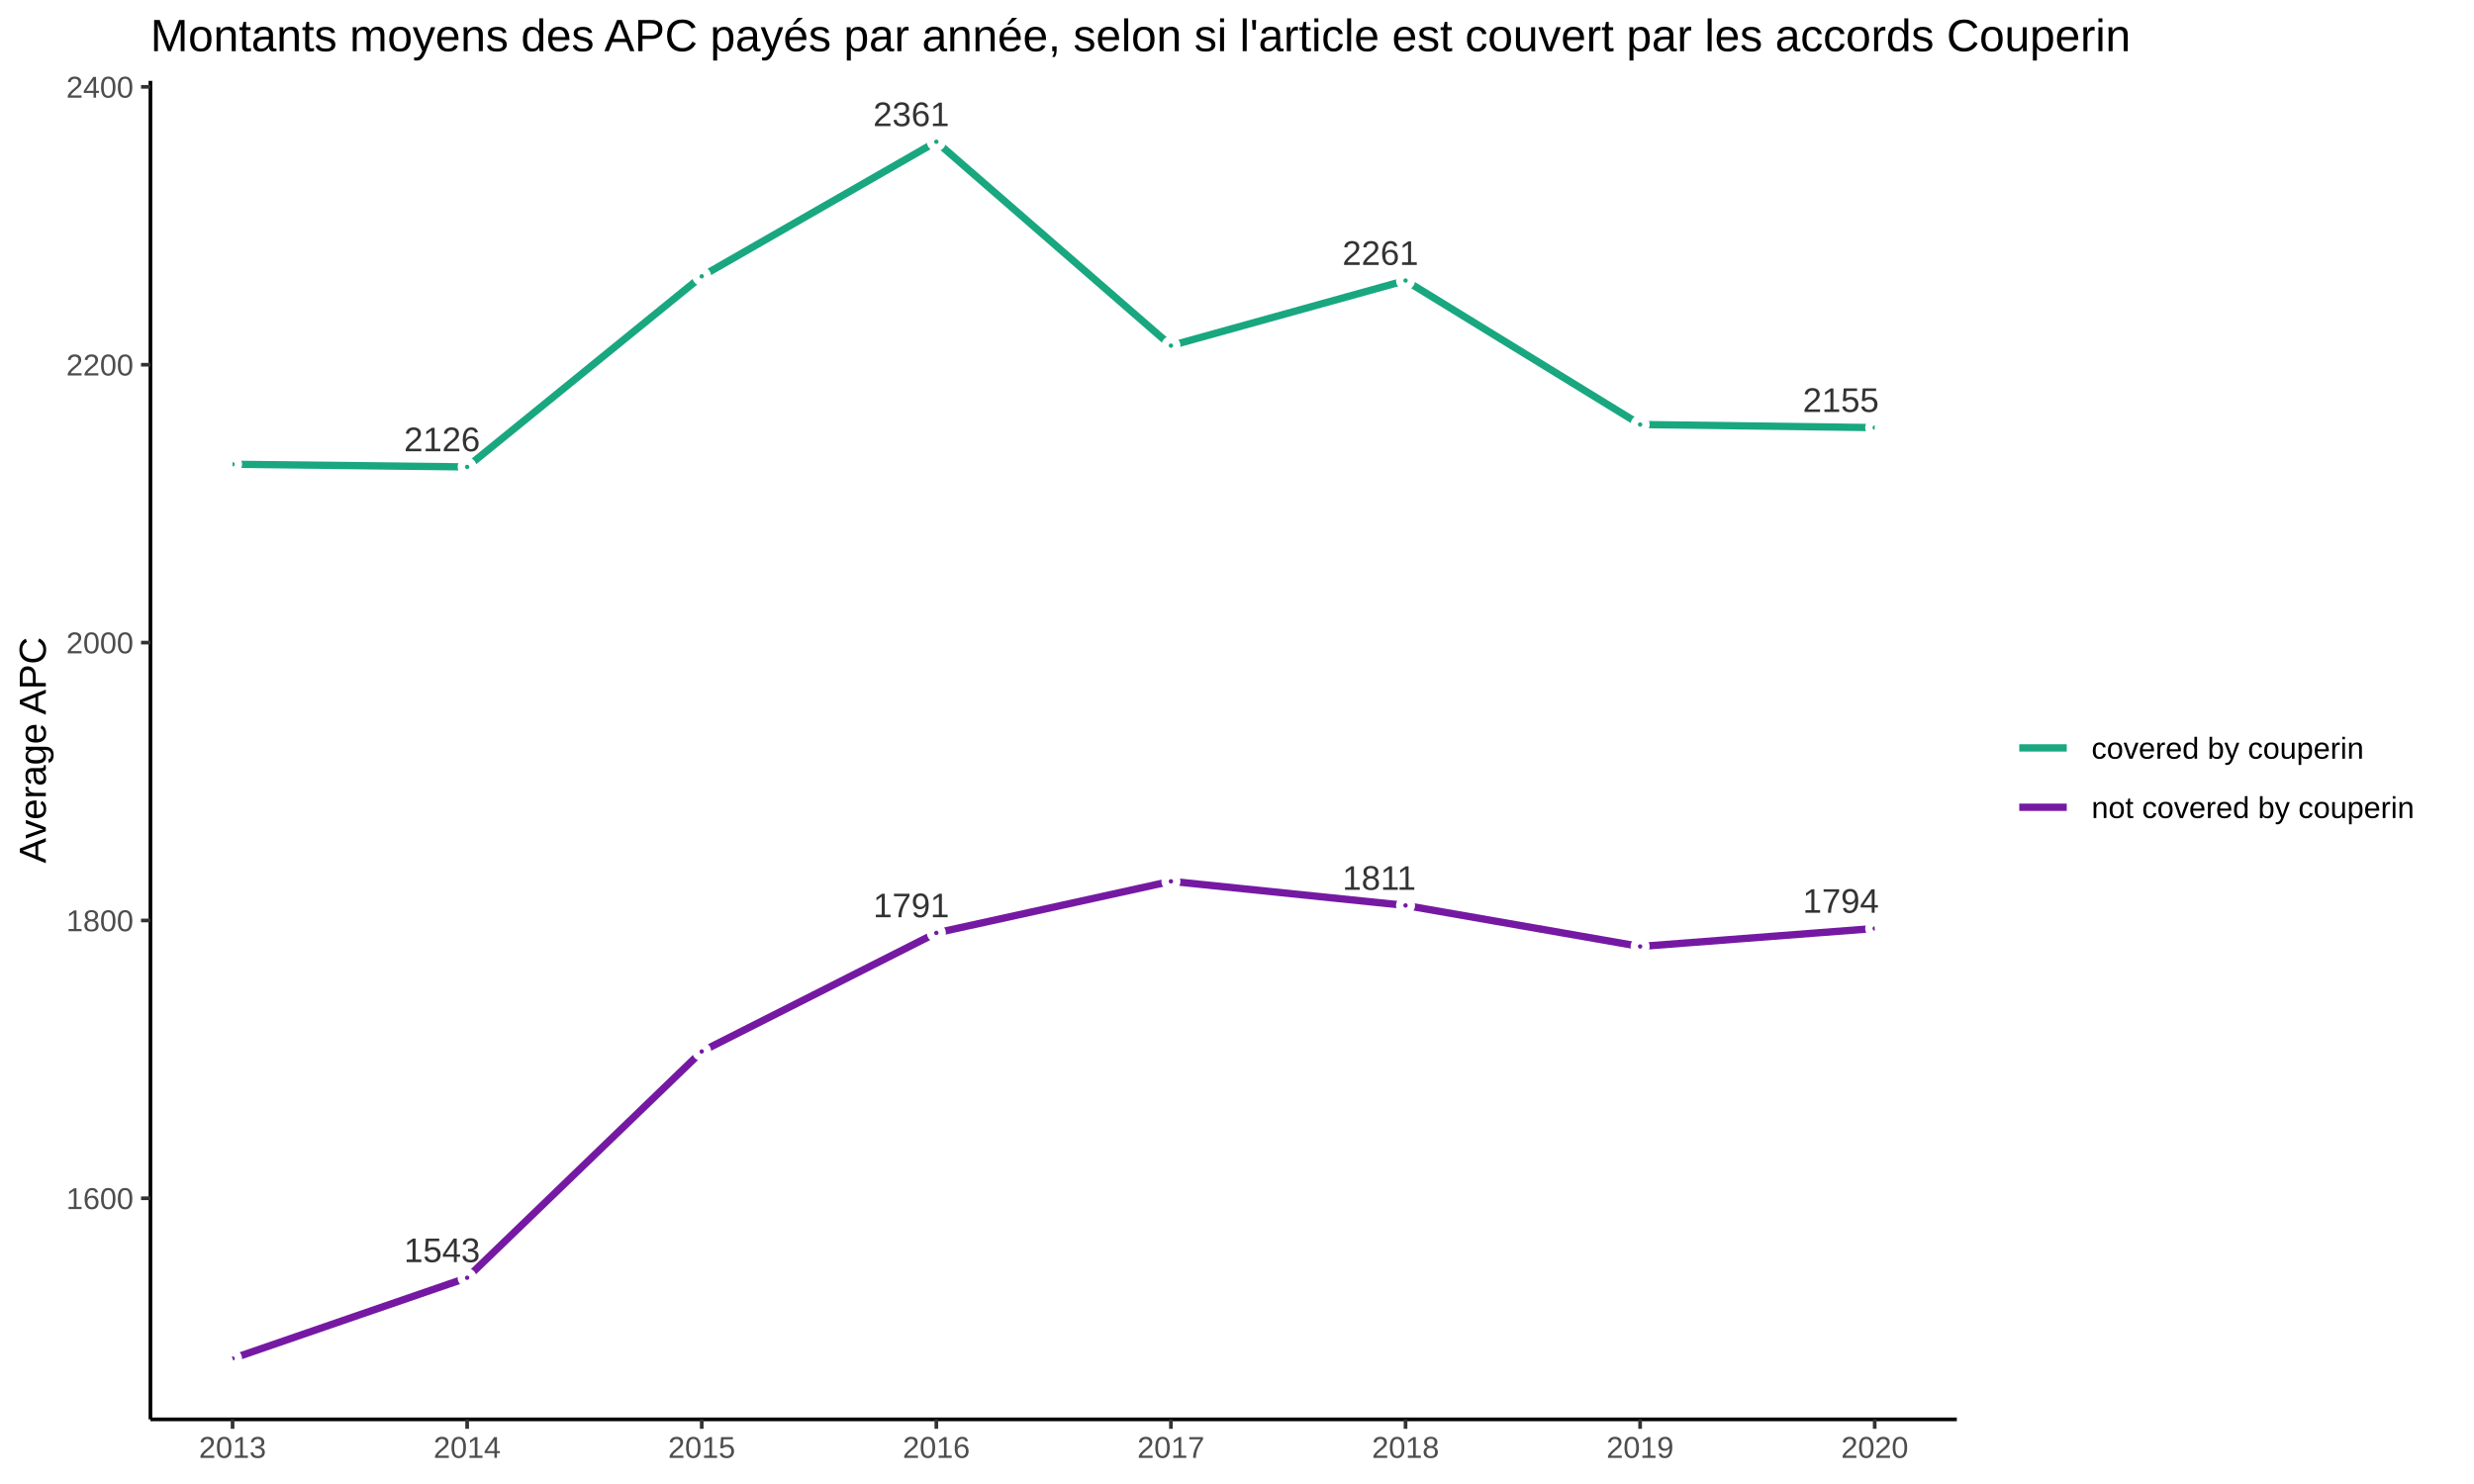
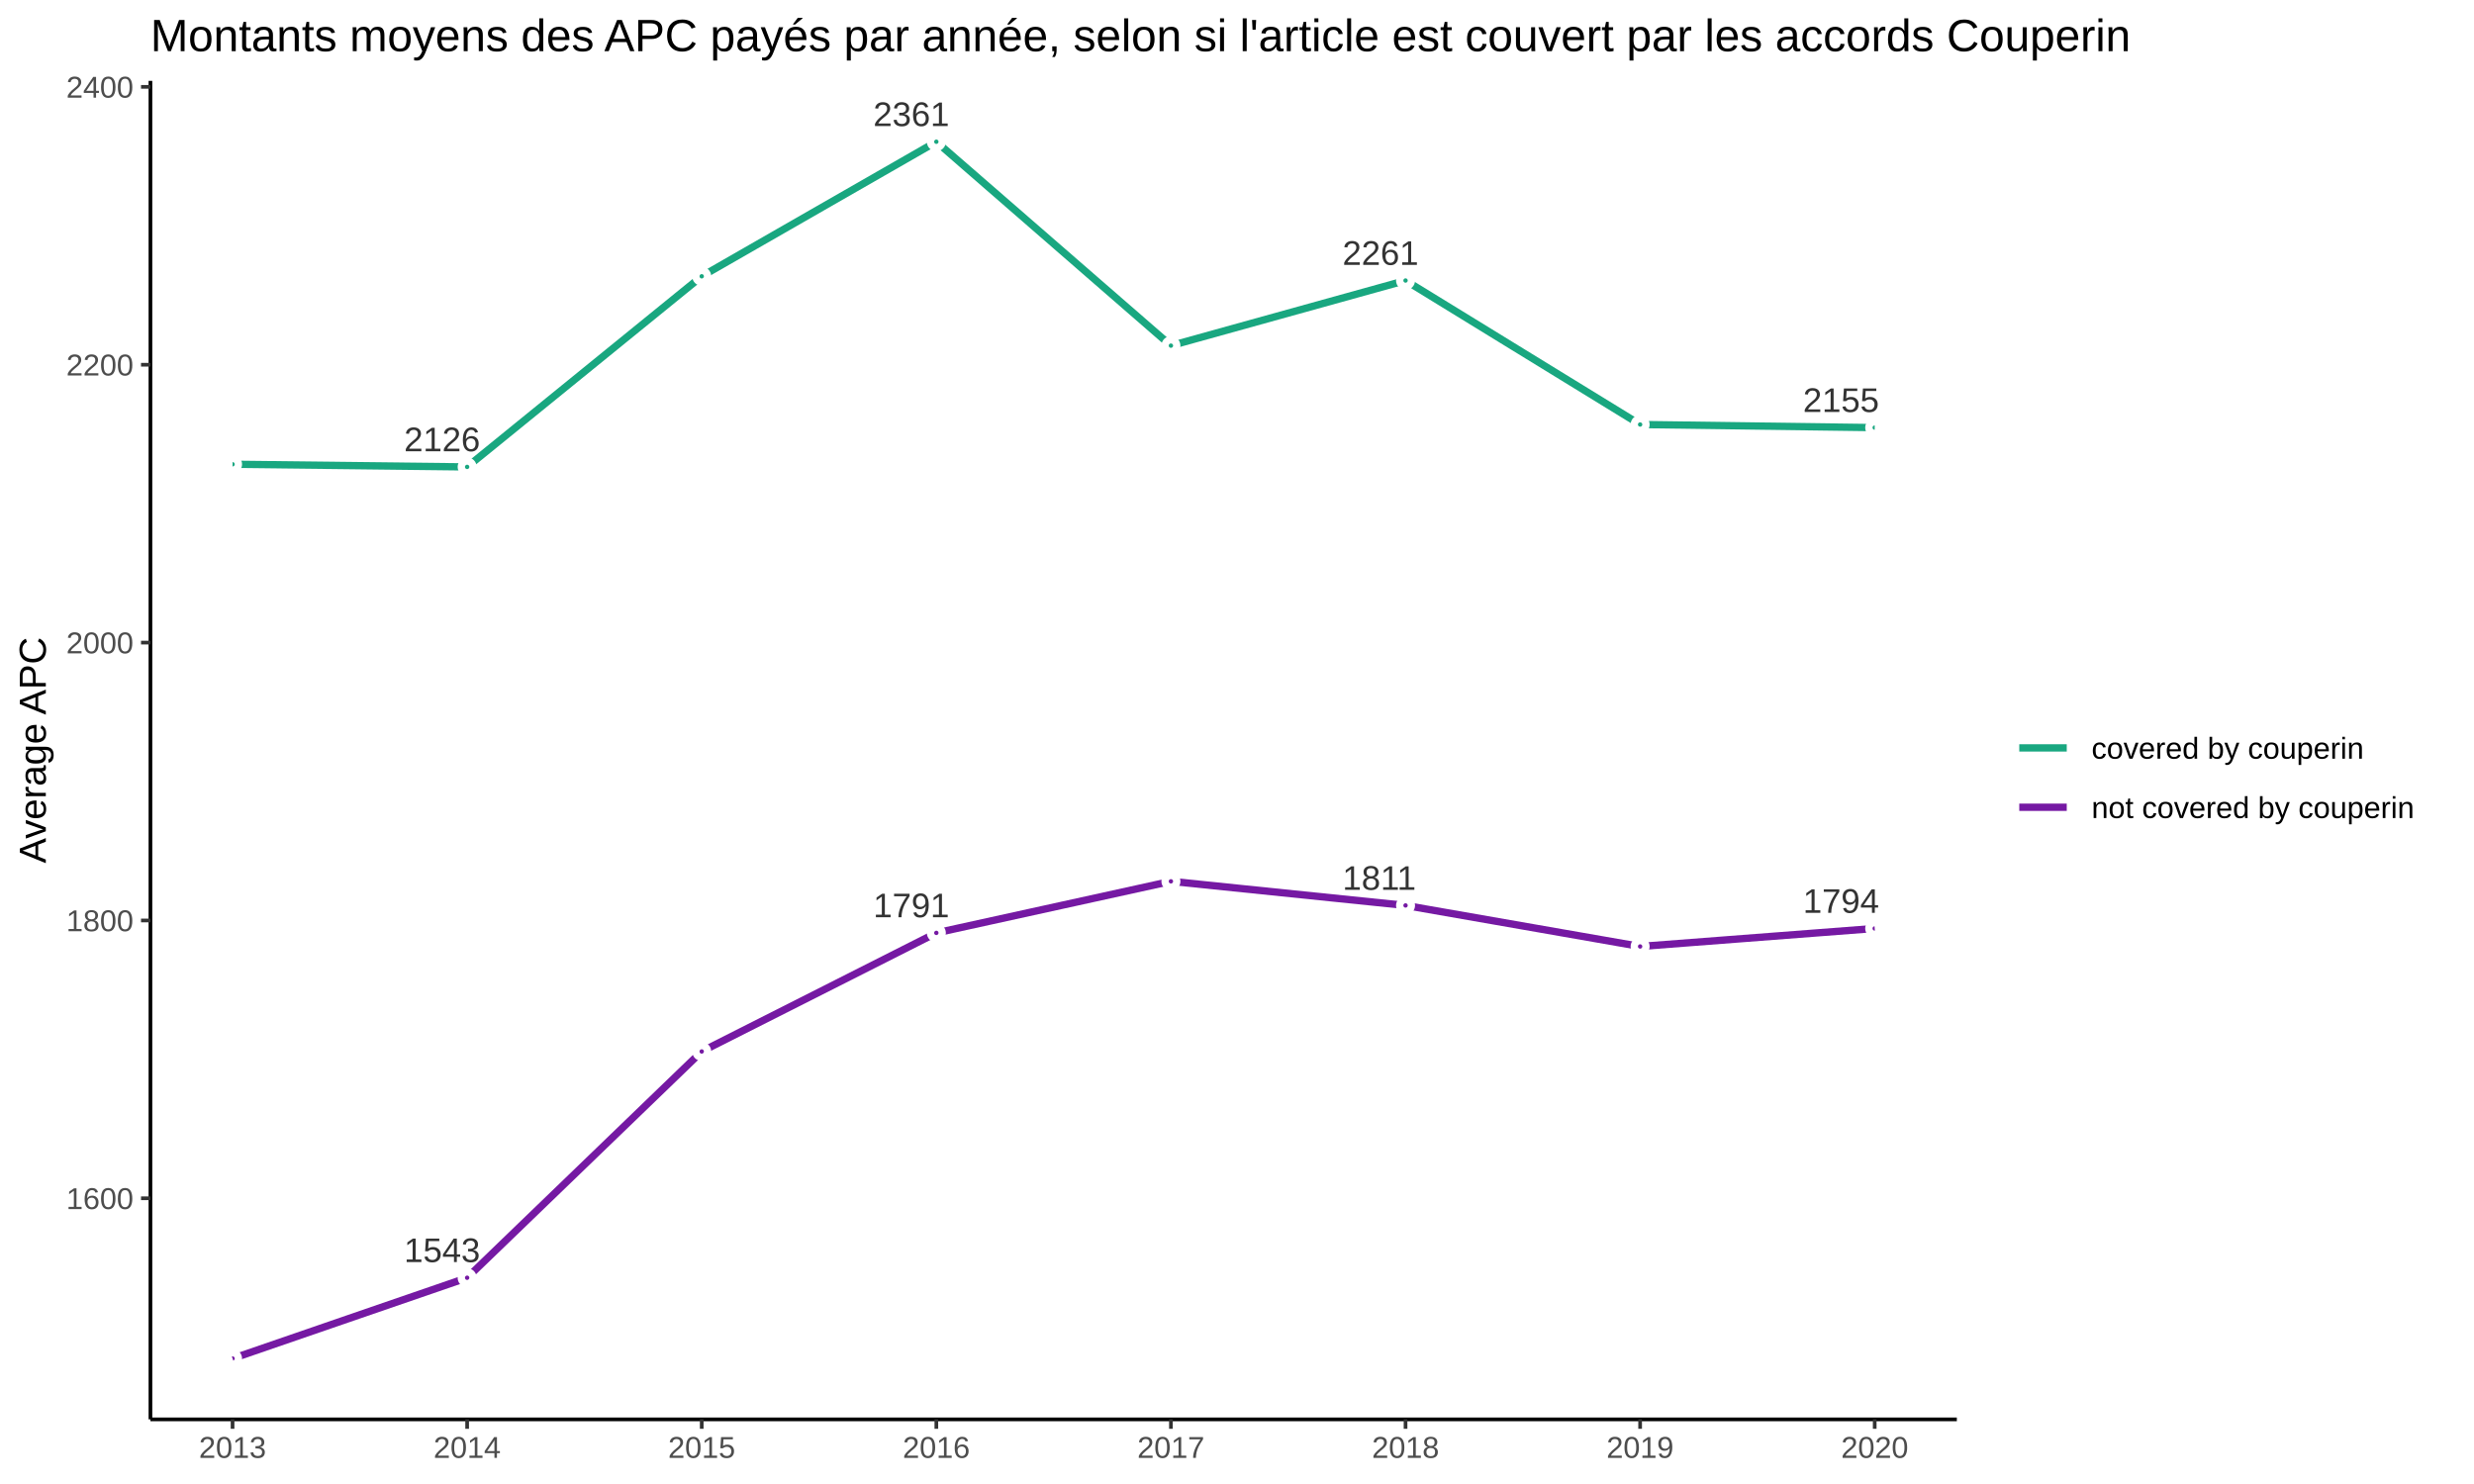
<svg xmlns="http://www.w3.org/2000/svg" class="svglite" width="720.00pt" height="432.00pt" viewBox="0 0 720.00 432.00">
  <defs>
    <style type="text/css">
    .svglite line, .svglite polyline, .svglite polygon, .svglite path, .svglite rect, .svglite circle {
      fill: none;
      stroke: #000000;
      stroke-linecap: round;
      stroke-linejoin: round;
      stroke-miterlimit: 10.00;
    }
    .svglite text {
      white-space: pre;
    }
  </style>
  </defs>
  <rect width="100%" height="100%" style="stroke: none; fill: #FFFFFF;" />
  <defs>
    <clipPath id="cpMC4wMHw3MjAuMDB8MC4wMHw0MzIuMDA=">
      <rect x="0.00" y="0.00" width="720.00" height="432.00" />
    </clipPath>
  </defs>
  <g clip-path="url(#cpMC4wMHw3MjAuMDB8MC4wMHw0MzIuMDA=)">
    <rect x="0.00" y="0" width="720.00" height="432.00" style="stroke-width: 1.07; stroke: #FFFFFF; fill: #FFFFFF;" />
  </g>
  <defs>
    <clipPath id="cpNDMuNzh8NTY5LjQ5fDIzLjU0fDQxMy4xOQ==">
      <rect x="43.78" y="23.54" width="525.71" height="389.64" />
    </clipPath>
  </defs>
  <g clip-path="url(#cpNDMuNzh8NTY5LjQ5fDIzLjU0fDQxMy4xOQ==)">
    <rect x="43.78" y="23.54" width="525.71" height="389.64" style="stroke-width: 1.07; stroke: none; fill: #FFFFFF;" />
    <polyline points="67.68,135.15 135.95,135.92 204.22,80.43 272.50,41.26 340.77,100.62 409.05,81.66 477.32,123.58 545.59,124.48 " style="stroke-width: 2.13; stroke: #009E73; stroke-opacity: 0.90; stroke-linecap: butt;" />
    <polyline points="67.68,395.48 135.95,371.96 204.22,306.09 272.50,271.57 340.77,256.56 409.05,263.58 477.32,275.52 545.59,270.28 " style="stroke-width: 2.13; stroke: #660099; stroke-opacity: 0.90; stroke-linecap: butt;" />
    <circle cx="67.68" cy="135.15" r="1.70" style="stroke-width: 2.13; stroke: #FFFFFF;" />
    <circle cx="67.68" cy="395.48" r="1.70" style="stroke-width: 2.13; stroke: #FFFFFF;" />
    <circle cx="135.95" cy="135.92" r="1.70" style="stroke-width: 2.13; stroke: #FFFFFF;" />
    <circle cx="135.95" cy="371.96" r="1.70" style="stroke-width: 2.13; stroke: #FFFFFF;" />
    <circle cx="204.22" cy="80.43" r="1.70" style="stroke-width: 2.13; stroke: #FFFFFF;" />
    <circle cx="204.22" cy="306.09" r="1.70" style="stroke-width: 2.13; stroke: #FFFFFF;" />
    <circle cx="272.50" cy="41.26" r="1.70" style="stroke-width: 2.13; stroke: #FFFFFF;" />
    <circle cx="272.50" cy="271.57" r="1.70" style="stroke-width: 2.13; stroke: #FFFFFF;" />
    <circle cx="340.77" cy="100.62" r="1.70" style="stroke-width: 2.13; stroke: #FFFFFF;" />
    <circle cx="340.77" cy="256.56" r="1.70" style="stroke-width: 2.13; stroke: #FFFFFF;" />
    <circle cx="409.05" cy="81.66" r="1.70" style="stroke-width: 2.13; stroke: #FFFFFF;" />
    <circle cx="409.05" cy="263.58" r="1.70" style="stroke-width: 2.13; stroke: #FFFFFF;" />
    <circle cx="477.32" cy="123.58" r="1.70" style="stroke-width: 2.13; stroke: #FFFFFF;" />
    <circle cx="477.32" cy="275.52" r="1.70" style="stroke-width: 2.13; stroke: #FFFFFF;" />
    <circle cx="545.59" cy="124.48" r="1.70" style="stroke-width: 2.13; stroke: #FFFFFF;" />
    <circle cx="545.59" cy="270.28" r="1.70" style="stroke-width: 2.13; stroke: #FFFFFF;" />
-     <text x="117.57" y="131.37" style="font-size: 9.96px;fill: #333333; font-family: &quot;Arial&quot;;" textLength="22.78px" lengthAdjust="spacingAndGlyphs">2126</text>
-     <text x="117.57" y="367.41" style="font-size: 9.96px;fill: #333333; font-family: &quot;Arial&quot;;" textLength="22.78px" lengthAdjust="spacingAndGlyphs">1543</text>
-     <text x="254.12" y="36.71" style="font-size: 9.96px;fill: #333333; font-family: &quot;Arial&quot;;" textLength="22.78px" lengthAdjust="spacingAndGlyphs">2361</text>
-     <text x="254.12" y="267.02" style="font-size: 9.96px;fill: #333333; font-family: &quot;Arial&quot;;" textLength="22.78px" lengthAdjust="spacingAndGlyphs">1791</text>
-     <text x="390.66" y="77.12" style="font-size: 9.96px;fill: #333333; font-family: &quot;Arial&quot;;" textLength="22.78px" lengthAdjust="spacingAndGlyphs">2261</text>
-     <text x="390.67" y="259.03" style="font-size: 9.96px;fill: #333333; font-family: &quot;Arial&quot;;" textLength="22.78px" lengthAdjust="spacingAndGlyphs">1811</text>
-     <text x="524.66" y="119.92" style="font-size: 9.96px;fill: #333333; font-family: &quot;Arial&quot;;" textLength="22.78px" lengthAdjust="spacingAndGlyphs">2155</text>
-     <text x="524.66" y="265.72" style="font-size: 9.96px;fill: #333333; font-family: &quot;Arial&quot;;" textLength="22.78px" lengthAdjust="spacingAndGlyphs">1794</text>
+     <text x="117.59" y="131.37" style="font-size: 9.96px;fill: #333333; font-family: &quot;Arial&quot;;" textLength="22.78px" lengthAdjust="spacingAndGlyphs">2126</text>
+     <text x="117.59" y="367.40" style="font-size: 9.96px;fill: #333333; font-family: &quot;Arial&quot;;" textLength="22.78px" lengthAdjust="spacingAndGlyphs">1543</text>
+     <text x="254.14" y="36.70" style="font-size: 9.96px;fill: #333333; font-family: &quot;Arial&quot;;" textLength="22.78px" lengthAdjust="spacingAndGlyphs">2361</text>
+     <text x="254.14" y="267.02" style="font-size: 9.96px;fill: #333333; font-family: &quot;Arial&quot;;" textLength="22.78px" lengthAdjust="spacingAndGlyphs">1791</text>
+     <text x="390.69" y="77.11" style="font-size: 9.96px;fill: #333333; font-family: &quot;Arial&quot;;" textLength="22.78px" lengthAdjust="spacingAndGlyphs">2261</text>
+     <text x="390.69" y="259.03" style="font-size: 9.96px;fill: #333333; font-family: &quot;Arial&quot;;" textLength="22.78px" lengthAdjust="spacingAndGlyphs">1811</text>
+     <text x="524.72" y="119.93" style="font-size: 9.96px;fill: #333333; font-family: &quot;Arial&quot;;" textLength="22.78px" lengthAdjust="spacingAndGlyphs">2155</text>
+     <text x="524.72" y="265.73" style="font-size: 9.96px;fill: #333333; font-family: &quot;Arial&quot;;" textLength="22.78px" lengthAdjust="spacingAndGlyphs">1794</text>
  </g>
  <g clip-path="url(#cpMC4wMHw3MjAuMDB8MC4wMHw0MzIuMDA=)">
    <polyline points="43.78,413.19 43.78,23.54 " style="stroke-width: 1.07; stroke-linecap: butt;" />
    <text x="38.85" y="351.97" text-anchor="end" style="font-size: 8.80px;fill: #4D4D4D; font-family: &quot;Arial&quot;;" textLength="20.13px" lengthAdjust="spacingAndGlyphs">1600</text>
    <text x="38.85" y="271.09" text-anchor="end" style="font-size: 8.80px;fill: #4D4D4D; font-family: &quot;Arial&quot;;" textLength="20.13px" lengthAdjust="spacingAndGlyphs">1800</text>
    <text x="38.85" y="190.20" text-anchor="end" style="font-size: 8.80px;fill: #4D4D4D; font-family: &quot;Arial&quot;;" textLength="20.13px" lengthAdjust="spacingAndGlyphs">2000</text>
    <text x="38.85" y="109.31" text-anchor="end" style="font-size: 8.80px;fill: #4D4D4D; font-family: &quot;Arial&quot;;" textLength="20.13px" lengthAdjust="spacingAndGlyphs">2200</text>
    <text x="38.85" y="28.43" text-anchor="end" style="font-size: 8.80px;fill: #4D4D4D; font-family: &quot;Arial&quot;;" textLength="20.13px" lengthAdjust="spacingAndGlyphs">2400</text>
    <polyline points="41.04,348.83 43.78,348.83 " style="stroke-width: 1.07; stroke: #333333; stroke-linecap: butt;" />
    <polyline points="41.04,267.95 43.78,267.95 " style="stroke-width: 1.07; stroke: #333333; stroke-linecap: butt;" />
    <polyline points="41.04,187.06 43.78,187.06 " style="stroke-width: 1.07; stroke: #333333; stroke-linecap: butt;" />
    <polyline points="41.04,106.17 43.78,106.17 " style="stroke-width: 1.07; stroke: #333333; stroke-linecap: butt;" />
    <polyline points="41.04,25.29 43.78,25.29 " style="stroke-width: 1.07; stroke: #333333; stroke-linecap: butt;" />
    <polyline points="43.78,413.19 569.49,413.19 " style="stroke-width: 1.07; stroke-linecap: butt;" />
    <polyline points="67.68,415.93 67.68,413.19 " style="stroke-width: 1.07; stroke: #333333; stroke-linecap: butt;" />
    <polyline points="135.95,415.93 135.95,413.19 " style="stroke-width: 1.07; stroke: #333333; stroke-linecap: butt;" />
    <polyline points="204.22,415.93 204.22,413.19 " style="stroke-width: 1.07; stroke: #333333; stroke-linecap: butt;" />
    <polyline points="272.50,415.93 272.50,413.19 " style="stroke-width: 1.07; stroke: #333333; stroke-linecap: butt;" />
    <polyline points="340.77,415.93 340.77,413.19 " style="stroke-width: 1.07; stroke: #333333; stroke-linecap: butt;" />
    <polyline points="409.05,415.93 409.05,413.19 " style="stroke-width: 1.07; stroke: #333333; stroke-linecap: butt;" />
    <polyline points="477.32,415.93 477.32,413.19 " style="stroke-width: 1.07; stroke: #333333; stroke-linecap: butt;" />
    <polyline points="545.59,415.93 545.59,413.19 " style="stroke-width: 1.07; stroke: #333333; stroke-linecap: butt;" />
    <text x="67.68" y="424.40" text-anchor="middle" style="font-size: 8.80px;fill: #4D4D4D; font-family: &quot;Arial&quot;;" textLength="20.13px" lengthAdjust="spacingAndGlyphs">2013</text>
    <text x="135.95" y="424.40" text-anchor="middle" style="font-size: 8.80px;fill: #4D4D4D; font-family: &quot;Arial&quot;;" textLength="20.13px" lengthAdjust="spacingAndGlyphs">2014</text>
    <text x="204.22" y="424.40" text-anchor="middle" style="font-size: 8.80px;fill: #4D4D4D; font-family: &quot;Arial&quot;;" textLength="20.13px" lengthAdjust="spacingAndGlyphs">2015</text>
    <text x="272.50" y="424.40" text-anchor="middle" style="font-size: 8.80px;fill: #4D4D4D; font-family: &quot;Arial&quot;;" textLength="20.13px" lengthAdjust="spacingAndGlyphs">2016</text>
    <text x="340.77" y="424.40" text-anchor="middle" style="font-size: 8.80px;fill: #4D4D4D; font-family: &quot;Arial&quot;;" textLength="20.13px" lengthAdjust="spacingAndGlyphs">2017</text>
    <text x="409.05" y="424.40" text-anchor="middle" style="font-size: 8.80px;fill: #4D4D4D; font-family: &quot;Arial&quot;;" textLength="20.13px" lengthAdjust="spacingAndGlyphs">2018</text>
    <text x="477.32" y="424.40" text-anchor="middle" style="font-size: 8.80px;fill: #4D4D4D; font-family: &quot;Arial&quot;;" textLength="20.13px" lengthAdjust="spacingAndGlyphs">2019</text>
    <text x="545.59" y="424.40" text-anchor="middle" style="font-size: 8.80px;fill: #4D4D4D; font-family: &quot;Arial&quot;;" textLength="20.13px" lengthAdjust="spacingAndGlyphs">2020</text>
    <text transform="translate(13.33,218.37) rotate(-90)" text-anchor="middle" style="font-size: 11.00px; font-family: &quot;Arial&quot;;" textLength="66.00px" lengthAdjust="spacingAndGlyphs">Average APC</text>
    <rect x="580.45" y="187.62" width="134.07" height="61.50" style="stroke-width: 1.07; stroke: none; fill: #FFFFFF;" />
    <line x1="587.66" y1="217.71" x2="601.48" y2="217.71" style="stroke-width: 2.13; stroke: #009E73; stroke-opacity: 0.90; stroke-linecap: butt;" />
    <line x1="587.66" y1="234.99" x2="601.48" y2="234.99" style="stroke-width: 2.13; stroke: #660099; stroke-opacity: 0.90; stroke-linecap: butt;" />
    <text x="608.69" y="220.86" style="font-size: 8.80px; font-family: &quot;Arial&quot;;" textLength="84.13px" lengthAdjust="spacingAndGlyphs">covered by couperin</text>
    <text x="608.69" y="238.14" style="font-size: 8.80px; font-family: &quot;Arial&quot;;" textLength="100.35px" lengthAdjust="spacingAndGlyphs">not covered by couperin</text>
    <text x="43.78" y="14.90" style="font-size: 13.20px; font-family: &quot;Arial&quot;;" textLength="601.35px" lengthAdjust="spacingAndGlyphs">Montants moyens des APC payés par année, selon si l'article est couvert par les accords Couperin</text>
  </g>
</svg>
